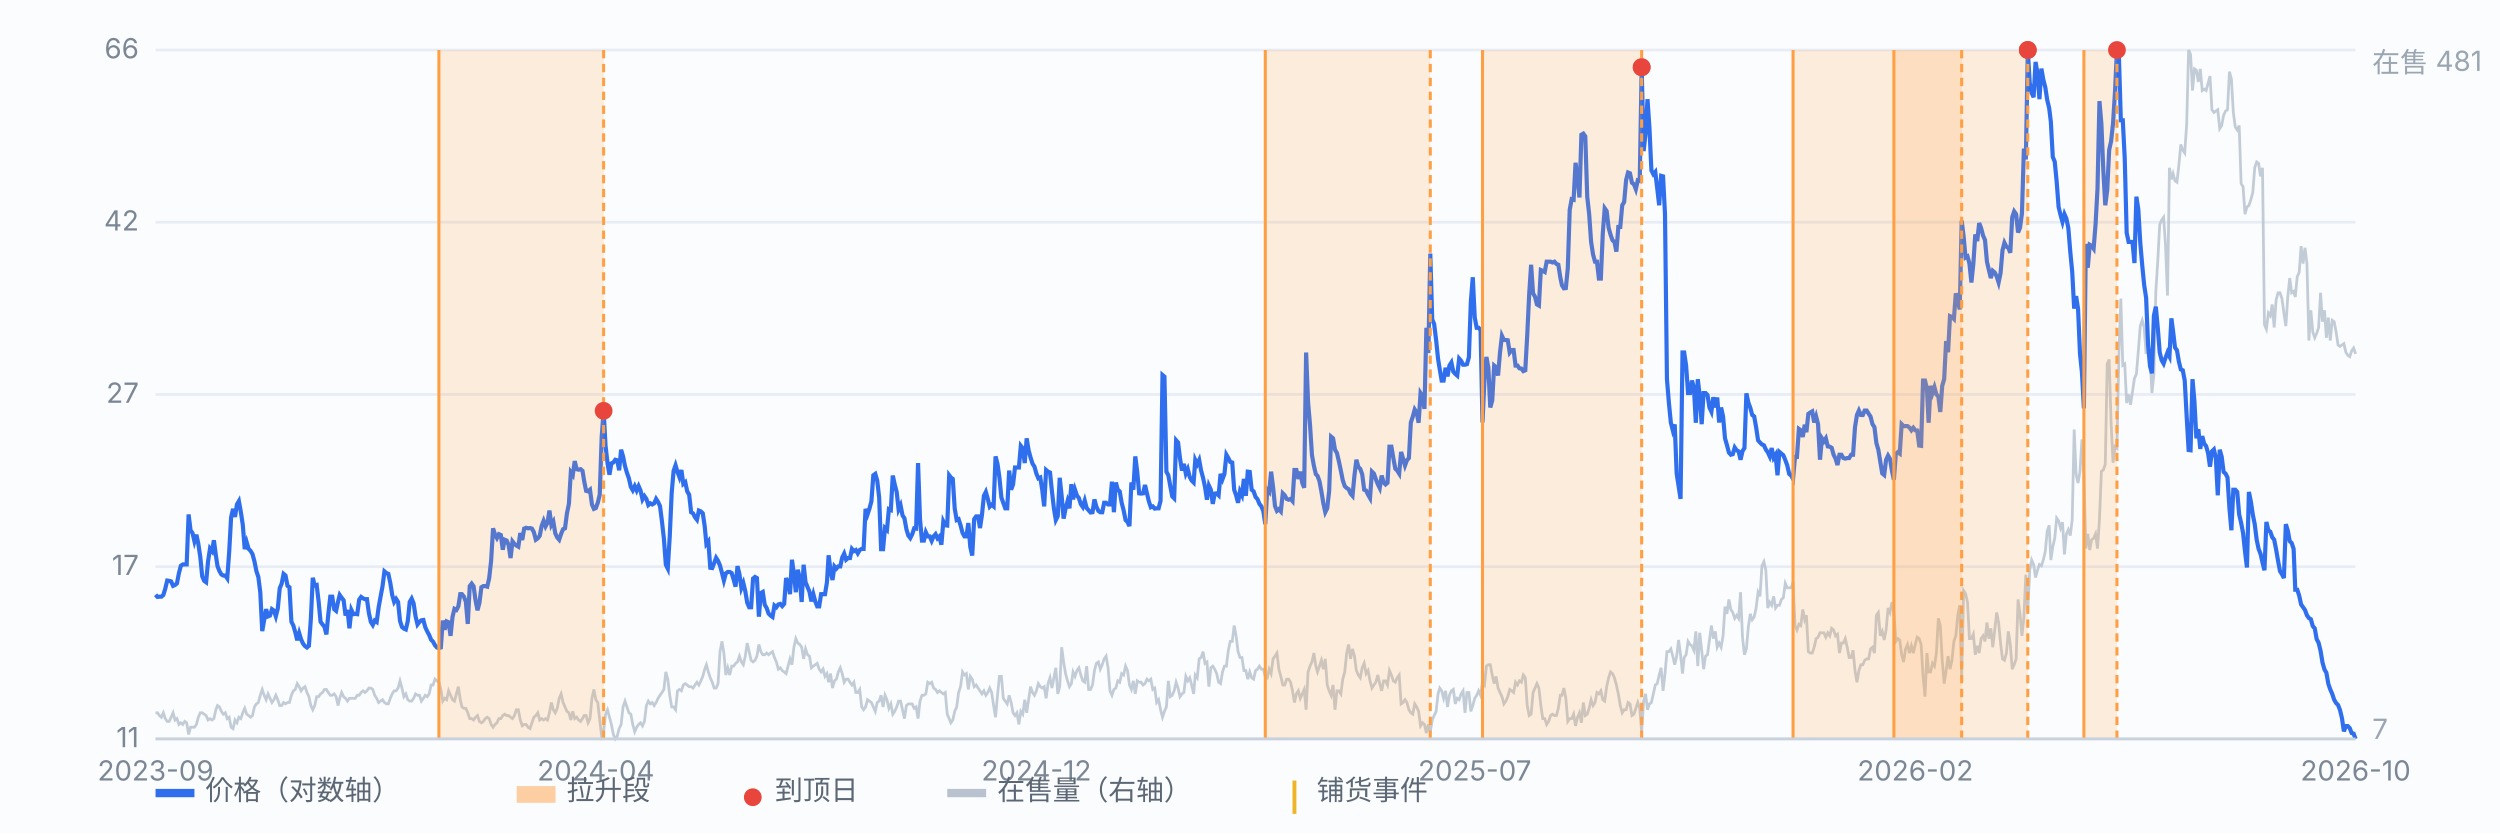
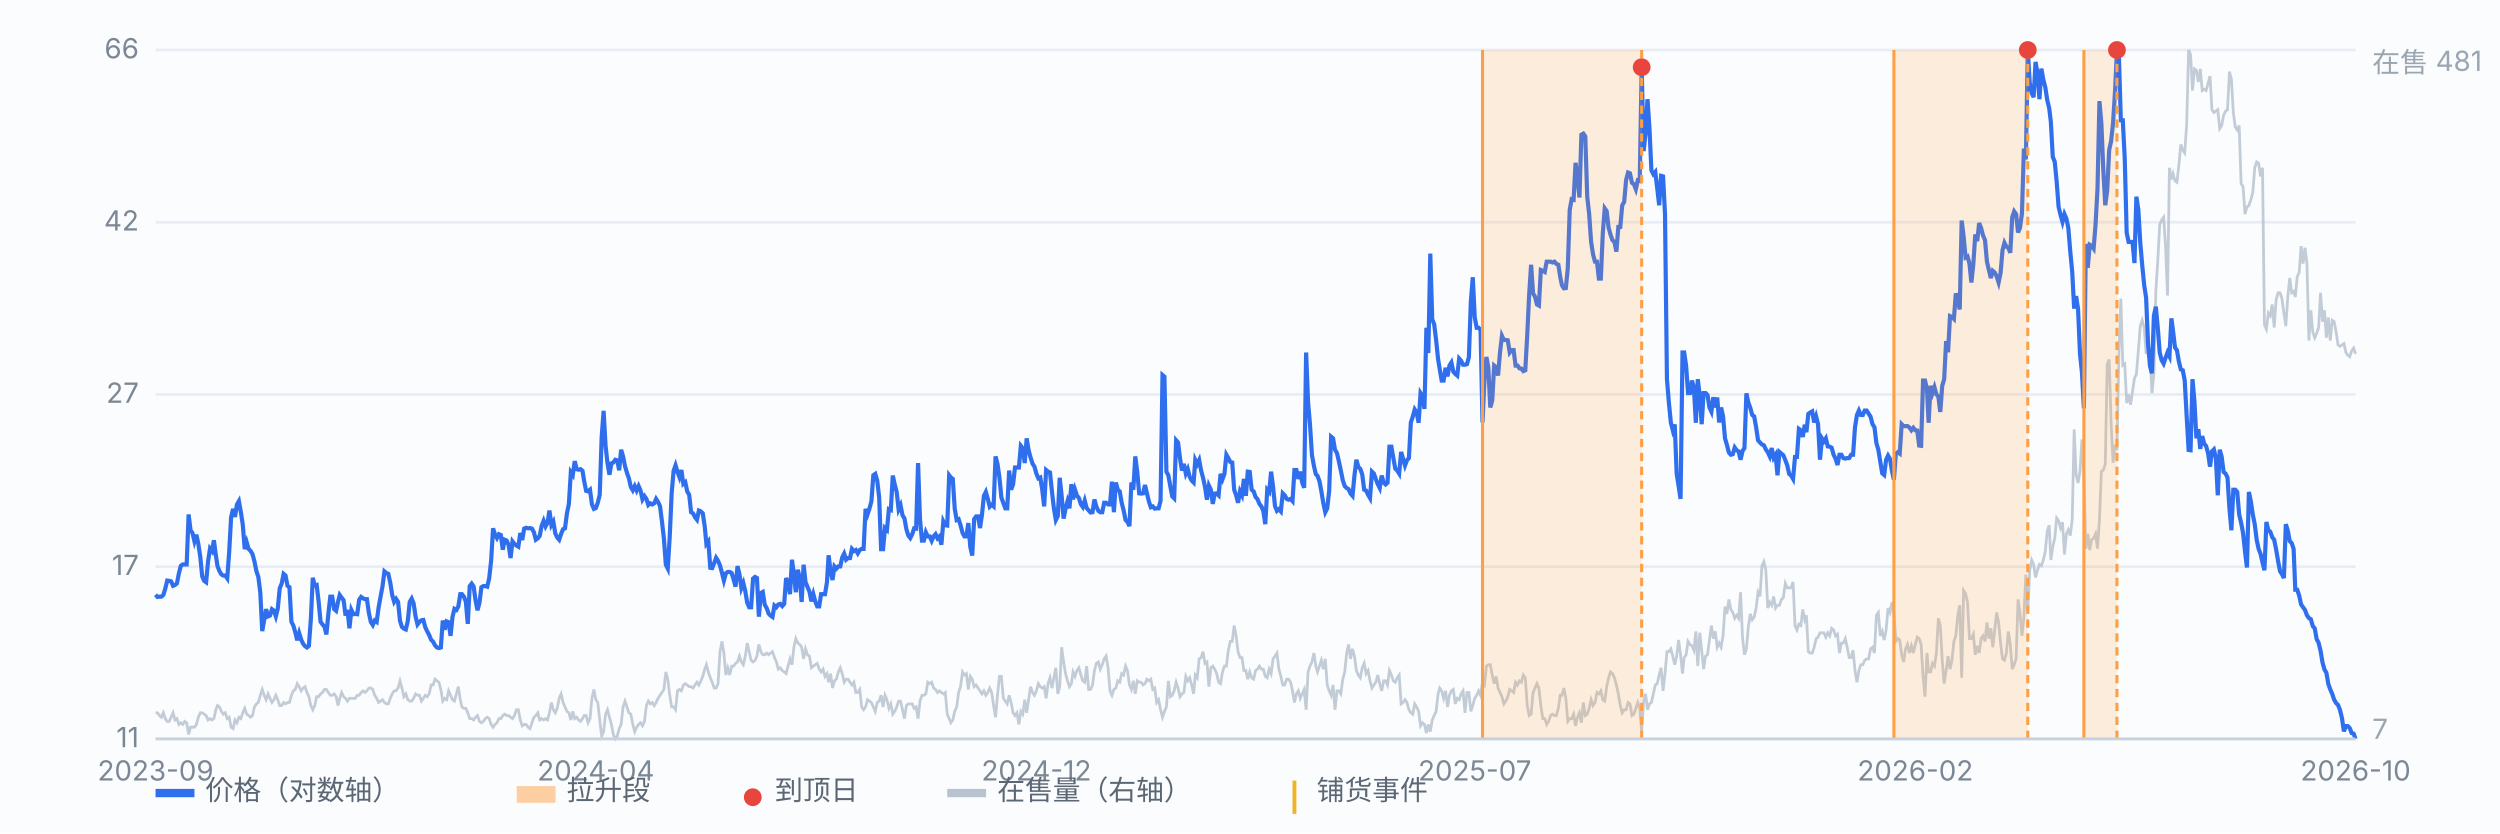
<svg xmlns="http://www.w3.org/2000/svg" viewBox="0 0 900 300" preserveAspectRatio="xMidYMid meet" style="width:100%;max-width:900px;height:auto;display:block" font-family="-apple-system,Segoe UI,Microsoft YaHei,sans-serif" font-size="10">
  <rect x="0" y="0" width="900" height="300" fill="#fbfcfe" />
  <line x1="56" y1="266.0" x2="848" y2="266.0" stroke="#e8edf5" stroke-width="1" />
  <text x="50" y="269.0" text-anchor="end" fill="#7b8794">11</text>
  <line x1="56" y1="204.0" x2="848" y2="204.0" stroke="#e8edf5" stroke-width="1" />
  <text x="50" y="207.0" text-anchor="end" fill="#7b8794">17</text>
  <line x1="56" y1="142.0" x2="848" y2="142.0" stroke="#e8edf5" stroke-width="1" />
  <text x="50" y="145.0" text-anchor="end" fill="#7b8794">27</text>
  <line x1="56" y1="80.0" x2="848" y2="80.0" stroke="#e8edf5" stroke-width="1" />
  <text x="50" y="83.0" text-anchor="end" fill="#7b8794">42</text>
  <line x1="56" y1="18.0" x2="848" y2="18.0" stroke="#e8edf5" stroke-width="1" />
  <text x="50" y="21.0" text-anchor="end" fill="#7b8794">66</text>
  <path d="M56.0 256.6 L56.7 256.6 L57.4 257.6 L58.1 258.2 L58.8 256.6 L59.5 258.7 L60.2 259.7 L60.9 259.7 L61.6 258.2 L62.3 256.6 L63.0 259.2 L63.7 258.7 L64.4 260.8 L65.1 260.2 L65.8 260.8 L66.5 259.7 L67.2 260.2 L67.9 264.4 L68.6 261.8 L69.3 261.8 L70.0 261.8 L70.7 260.8 L71.4 258.2 L72.1 256.6 L72.8 256.6 L73.5 257.1 L74.2 257.6 L74.9 259.2 L75.6 258.7 L76.3 259.2 L77.0 258.7 L77.7 255.5 L78.3 254.0 L79.0 254.5 L79.7 256.1 L80.4 257.1 L81.1 256.6 L81.8 258.7 L82.5 258.2 L83.2 261.8 L83.9 262.3 L84.6 259.2 L85.3 260.2 L86.0 258.2 L86.7 258.7 L87.4 256.6 L88.1 255.0 L88.8 257.1 L89.5 257.6 L90.2 258.2 L90.9 257.6 L91.6 254.5 L92.3 253.4 L93.0 252.9 L93.7 250.3 L94.4 248.2 L95.1 250.3 L95.8 251.9 L96.5 249.8 L97.2 251.4 L97.9 252.9 L98.6 251.9 L99.3 250.3 L100.0 251.9 L100.7 254.0 L101.4 254.0 L102.1 252.9 L102.8 253.4 L103.5 252.9 L104.2 252.9 L104.9 250.3 L105.6 248.7 L106.3 248.2 L107.0 246.1 L107.7 247.2 L108.4 248.7 L109.1 247.7 L109.8 247.2 L110.5 249.3 L111.2 250.8 L111.9 254.0 L112.6 255.5 L113.3 254.0 L114.0 250.8 L114.7 250.8 L115.4 249.8 L116.1 249.3 L116.8 248.2 L117.5 248.2 L118.2 249.3 L118.9 250.3 L119.6 250.3 L120.3 249.8 L121.0 250.8 L121.7 254.0 L122.3 251.4 L123.0 249.3 L123.7 250.8 L124.4 251.4 L125.1 252.4 L125.8 251.4 L126.5 251.4 L127.2 251.4 L127.9 251.4 L128.6 250.3 L129.3 250.3 L130.0 249.3 L130.7 248.7 L131.4 249.3 L132.1 248.7 L132.8 247.7 L133.5 247.7 L134.2 248.2 L134.9 250.3 L135.6 251.4 L136.3 252.9 L137.0 252.4 L137.7 251.9 L138.4 252.9 L139.1 253.4 L139.8 253.4 L140.5 251.4 L141.2 249.8 L141.9 248.7 L142.6 248.7 L143.3 247.7 L144.0 245.1 L144.7 247.7 L145.4 250.8 L146.1 249.8 L146.8 251.9 L147.5 252.4 L148.2 252.4 L148.9 251.4 L149.6 249.8 L150.3 250.3 L151.0 250.3 L151.7 252.4 L152.4 251.4 L153.1 250.3 L153.8 250.8 L154.5 249.8 L155.2 246.6 L155.9 246.6 L156.6 244.5 L157.3 245.1 L158.0 245.6 L158.7 248.2 L159.4 252.4 L160.1 251.4 L160.8 251.9 L161.5 248.7 L162.2 250.3 L162.9 251.9 L163.6 252.4 L164.3 249.8 L165.0 247.2 L165.7 251.9 L166.3 254.5 L167.0 255.0 L167.7 255.0 L168.4 256.6 L169.1 258.7 L169.8 258.7 L170.5 259.2 L171.2 258.2 L171.9 257.6 L172.6 259.7 L173.3 260.2 L174.0 259.7 L174.7 258.7 L175.4 258.2 L176.1 258.7 L176.8 260.8 L177.5 261.8 L178.2 260.8 L178.9 260.2 L179.6 258.7 L180.3 258.7 L181.0 257.6 L181.7 257.1 L182.4 257.6 L183.1 257.6 L183.8 258.2 L184.5 258.7 L185.2 257.6 L185.9 255.5 L186.6 255.5 L187.3 259.2 L188.0 261.3 L188.7 260.8 L189.4 260.8 L190.1 261.8 L190.8 262.3 L191.5 260.2 L192.2 258.2 L192.9 257.6 L193.6 256.6 L194.3 259.2 L195.0 258.7 L195.7 259.2 L196.4 258.7 L197.1 259.2 L197.8 256.6 L198.5 252.9 L199.2 255.5 L199.9 256.6 L200.6 255.0 L201.3 251.4 L202.0 249.8 L202.7 252.9 L203.4 254.5 L204.1 256.1 L204.8 256.6 L205.5 259.2 L206.2 256.1 L206.9 258.7 L207.6 258.2 L208.3 259.2 L209.0 259.7 L209.7 258.7 L210.3 257.6 L211.0 257.6 L211.7 260.2 L212.4 258.7 L213.1 251.4 L213.8 248.2 L214.5 251.9 L215.2 252.9 L215.9 259.2 L216.6 265.0 L217.3 263.4 L218.0 257.1 L218.7 255.5 L219.4 258.2 L220.1 260.8 L220.8 264.4 L221.5 266.0 L222.2 265.0 L222.9 262.3 L223.6 260.8 L224.3 254.5 L225.0 252.4 L225.7 254.5 L226.4 256.6 L227.1 257.1 L227.8 260.8 L228.5 263.4 L229.2 261.8 L229.9 260.8 L230.6 260.2 L231.3 261.3 L232.0 259.7 L232.7 254.0 L233.4 252.4 L234.1 253.4 L234.8 252.9 L235.5 254.0 L236.2 252.9 L236.9 251.4 L237.6 250.3 L238.3 249.3 L239.0 248.2 L239.7 241.9 L240.4 244.5 L241.1 250.3 L241.8 254.5 L242.5 254.5 L243.2 255.5 L243.9 248.7 L244.6 248.2 L245.3 248.7 L246.0 246.6 L246.7 246.1 L247.4 246.6 L248.1 247.2 L248.8 247.2 L249.5 247.7 L250.2 246.6 L250.9 245.6 L251.6 246.6 L252.3 245.1 L253.0 243.5 L253.7 240.9 L254.3 239.3 L255.0 241.9 L255.7 244.0 L256.4 245.6 L257.1 247.7 L257.8 247.7 L258.5 246.1 L259.2 234.6 L259.9 230.9 L260.6 235.1 L261.3 243.0 L262.0 240.4 L262.7 243.0 L263.4 239.8 L264.1 239.8 L264.8 238.8 L265.5 238.3 L266.2 236.2 L266.9 238.3 L267.6 239.3 L268.3 236.2 L269.0 231.5 L269.7 234.6 L270.4 237.7 L271.1 238.3 L271.8 237.7 L272.5 236.2 L273.2 232.0 L273.9 234.6 L274.6 235.7 L275.3 235.7 L276.0 235.1 L276.7 235.7 L277.4 235.1 L278.1 234.6 L278.8 236.7 L279.5 238.3 L280.2 240.9 L280.9 240.4 L281.6 241.4 L282.3 241.9 L283.0 242.5 L283.7 239.8 L284.4 237.2 L285.1 239.3 L285.8 233.0 L286.5 229.9 L287.2 231.5 L287.9 232.0 L288.6 233.0 L289.3 237.2 L290.0 233.6 L290.7 235.7 L291.4 236.2 L292.1 240.4 L292.8 239.8 L293.5 239.3 L294.2 238.8 L294.9 240.9 L295.6 241.9 L296.3 240.9 L297.0 243.5 L297.7 242.5 L298.3 245.6 L299.0 242.5 L299.7 247.7 L300.4 245.1 L301.1 244.5 L301.8 241.9 L302.5 240.4 L303.2 242.5 L303.9 245.6 L304.6 244.5 L305.3 244.5 L306.0 245.6 L306.7 246.6 L307.4 245.6 L308.1 249.3 L308.8 249.3 L309.5 248.2 L310.2 254.5 L310.9 255.5 L311.6 254.5 L312.3 251.9 L313.0 252.4 L313.7 252.9 L314.4 254.5 L315.1 256.1 L315.8 252.9 L316.5 252.4 L317.2 250.3 L317.9 254.5 L318.6 250.3 L319.3 251.9 L320.0 255.0 L320.7 253.4 L321.4 257.1 L322.1 256.1 L322.8 254.5 L323.5 252.4 L324.2 252.4 L324.9 255.5 L325.6 258.7 L326.3 254.0 L327.0 253.4 L327.7 253.4 L328.4 253.4 L329.1 255.0 L329.8 254.5 L330.5 258.7 L331.2 252.4 L331.9 250.3 L332.6 250.3 L333.3 249.8 L334.0 245.6 L334.7 246.1 L335.4 245.6 L336.1 247.7 L336.8 248.2 L337.5 249.3 L338.2 248.7 L338.9 249.3 L339.6 249.8 L340.3 249.3 L341.0 257.1 L341.7 258.7 L342.3 260.2 L343.0 259.2 L343.7 256.1 L344.4 254.5 L345.1 249.3 L345.8 247.2 L346.5 241.9 L347.2 243.0 L347.9 242.5 L348.6 248.2 L349.3 243.5 L350.0 244.5 L350.7 247.2 L351.4 246.6 L352.1 247.7 L352.8 248.7 L353.5 249.8 L354.2 248.7 L354.9 250.3 L355.6 249.3 L356.3 247.7 L357.0 249.3 L357.7 254.0 L358.4 258.2 L359.1 250.3 L359.8 243.5 L360.5 243.5 L361.2 251.4 L361.9 252.4 L362.6 253.4 L363.3 250.3 L364.0 252.9 L364.7 256.6 L365.4 257.6 L366.1 256.6 L366.8 260.8 L367.5 256.1 L368.2 257.1 L368.9 251.9 L369.6 256.6 L370.3 251.9 L371.0 247.2 L371.7 249.3 L372.4 250.3 L373.1 248.7 L373.8 246.1 L374.5 247.2 L375.2 247.7 L375.9 247.2 L376.6 251.4 L377.3 246.1 L378.0 244.0 L378.7 247.7 L379.4 244.0 L380.1 240.4 L380.8 249.8 L381.5 247.2 L382.2 233.0 L382.9 238.3 L383.6 242.5 L384.3 245.1 L385.0 247.2 L385.7 246.1 L386.3 241.9 L387.0 243.5 L387.7 241.4 L388.4 240.4 L389.1 243.0 L389.8 245.1 L390.5 245.6 L391.2 239.8 L391.9 248.2 L392.6 248.2 L393.3 246.6 L394.0 241.4 L394.7 238.8 L395.4 238.3 L396.1 240.9 L396.8 239.3 L397.5 237.2 L398.2 236.2 L398.9 240.4 L399.6 248.7 L400.3 250.3 L401.0 248.2 L401.7 247.7 L402.4 245.1 L403.1 245.6 L403.8 242.5 L404.5 243.0 L405.2 239.8 L405.9 241.4 L406.6 246.6 L407.3 248.2 L408.0 245.1 L408.7 249.8 L409.4 245.1 L410.1 245.6 L410.8 245.6 L411.5 246.6 L412.2 246.1 L412.9 244.5 L413.6 245.1 L414.3 244.5 L415.0 248.2 L415.7 247.7 L416.4 252.9 L417.1 251.9 L417.8 255.5 L418.5 258.2 L419.2 256.1 L419.9 254.5 L420.6 245.1 L421.3 250.8 L422.0 250.3 L422.7 248.7 L423.4 245.6 L424.1 247.7 L424.8 250.8 L425.5 249.8 L426.2 249.3 L426.9 243.5 L427.6 245.1 L428.3 244.0 L429.0 246.6 L429.7 249.8 L430.3 243.0 L431.0 244.0 L431.7 237.2 L432.4 236.7 L433.1 234.6 L433.8 238.8 L434.5 238.3 L435.2 247.2 L435.9 240.4 L436.6 239.8 L437.3 240.9 L438.0 242.5 L438.7 245.6 L439.4 246.1 L440.1 241.9 L440.8 239.8 L441.5 239.8 L442.2 234.1 L442.9 230.9 L443.6 230.9 L444.3 225.2 L445.0 228.9 L445.7 234.6 L446.4 236.7 L447.1 236.7 L447.8 241.4 L448.5 241.4 L449.2 244.5 L449.9 241.9 L450.6 244.0 L451.3 244.5 L452.0 241.4 L452.7 240.9 L453.4 239.8 L454.1 240.9 L454.8 240.9 L455.5 243.5 L456.2 244.0 L456.9 240.9 L457.6 242.5 L458.3 237.2 L459.0 236.2 L459.7 235.1 L460.4 240.9 L461.1 243.5 L461.8 246.6 L462.5 246.6 L463.2 244.5 L463.9 244.5 L464.6 245.6 L465.3 248.7 L466.0 252.9 L466.7 249.8 L467.4 248.7 L468.1 251.4 L468.8 249.8 L469.5 248.2 L470.2 255.5 L470.9 241.9 L471.6 239.8 L472.3 238.3 L473.0 235.1 L473.7 239.8 L474.3 241.9 L475.0 239.8 L475.7 237.7 L476.4 240.9 L477.1 237.2 L477.8 246.6 L478.5 248.7 L479.2 250.3 L479.9 246.6 L480.6 255.5 L481.3 248.7 L482.0 248.7 L482.7 249.8 L483.4 244.5 L484.1 241.9 L484.8 235.1 L485.5 232.0 L486.2 237.2 L486.9 233.6 L487.6 236.2 L488.3 241.4 L489.0 243.0 L489.7 244.0 L490.4 240.4 L491.1 238.8 L491.8 242.5 L492.5 241.4 L493.2 245.1 L493.9 247.7 L494.6 246.6 L495.3 245.6 L496.0 243.0 L496.7 246.1 L497.4 248.7 L498.1 245.1 L498.8 245.1 L499.5 246.6 L500.2 241.4 L500.9 243.0 L501.6 245.1 L502.3 245.6 L503.0 244.0 L503.7 243.0 L504.4 253.4 L505.1 252.9 L505.8 251.9 L506.5 252.9 L507.2 255.5 L507.9 256.6 L508.6 257.1 L509.3 253.4 L510.0 254.5 L510.7 256.1 L511.4 261.3 L512.1 260.2 L512.8 260.8 L513.5 263.9 L514.2 260.8 L514.9 263.4 L515.6 259.2 L516.3 257.6 L517.0 256.1 L517.7 249.8 L518.3 247.7 L519.0 248.7 L519.7 251.4 L520.4 248.7 L521.1 254.5 L521.8 250.3 L522.5 248.7 L523.2 248.2 L523.9 253.4 L524.6 251.4 L525.3 251.9 L526.0 249.8 L526.7 248.7 L527.4 256.6 L528.1 249.3 L528.8 249.3 L529.5 256.1 L530.2 254.0 L530.9 251.4 L531.6 250.3 L532.3 248.7 L533.0 250.3 L533.7 245.6 L534.4 246.6 L535.1 239.8 L535.8 239.3 L536.5 239.3 L537.2 243.0 L537.9 246.1 L538.6 243.5 L539.3 247.7 L540.0 249.3 L540.7 250.8 L541.4 253.4 L542.1 252.4 L542.8 250.8 L543.5 248.2 L544.2 248.7 L544.9 249.3 L545.6 245.6 L546.3 246.6 L547.0 245.1 L547.7 245.6 L548.4 243.0 L549.1 244.0 L549.8 254.0 L550.5 257.6 L551.2 257.1 L551.9 249.3 L552.6 247.7 L553.3 246.1 L554.0 247.7 L554.7 254.0 L555.4 258.7 L556.1 258.7 L556.8 260.8 L557.5 259.7 L558.2 257.6 L558.9 257.1 L559.6 257.6 L560.3 257.6 L561.0 255.0 L561.7 250.3 L562.3 250.3 L563.0 247.7 L563.7 251.4 L564.4 259.7 L565.1 258.7 L565.8 258.7 L566.5 257.1 L567.2 261.3 L567.9 258.2 L568.6 256.6 L569.3 260.2 L570.0 252.9 L570.7 257.6 L571.4 257.1 L572.1 255.0 L572.8 251.9 L573.5 254.0 L574.2 252.9 L574.9 249.3 L575.6 249.8 L576.3 248.7 L577.0 251.9 L577.7 252.4 L578.4 247.2 L579.1 244.0 L579.8 241.9 L580.5 242.5 L581.2 244.0 L581.9 246.6 L582.6 249.8 L583.3 254.0 L584.0 256.6 L584.7 255.5 L585.4 255.5 L586.1 252.9 L586.8 253.4 L587.5 257.6 L588.2 257.1 L588.9 255.0 L589.6 252.9 L590.3 255.0 L591.0 263.4 L591.7 252.4 L592.4 249.8 L593.1 255.5 L593.8 253.4 L594.5 252.9 L595.2 249.8 L595.9 246.6 L596.6 246.1 L597.3 243.0 L598.0 240.4 L598.7 248.7 L599.4 242.5 L600.1 234.6 L600.8 234.6 L601.5 233.6 L602.2 236.2 L602.9 239.3 L603.6 236.2 L604.3 230.4 L605.0 235.7 L605.7 242.5 L606.3 236.7 L607.0 235.7 L607.7 230.9 L608.4 232.0 L609.1 232.5 L609.8 234.1 L610.5 227.3 L611.2 239.8 L611.9 227.8 L612.6 234.1 L613.3 240.9 L614.0 236.2 L614.7 235.7 L615.4 230.4 L616.1 225.2 L616.8 229.9 L617.5 227.3 L618.2 233.0 L618.9 231.5 L619.6 233.0 L620.3 228.9 L621.0 218.4 L621.7 221.0 L622.4 215.8 L623.1 219.4 L623.8 220.5 L624.5 222.6 L625.2 221.5 L625.9 222.6 L626.6 213.2 L627.3 229.4 L628.0 235.7 L628.7 233.6 L629.4 225.7 L630.1 221.0 L630.8 223.1 L631.5 222.1 L632.2 218.9 L632.9 213.2 L633.6 214.7 L634.3 203.7 L635.0 202.2 L635.7 205.3 L636.4 218.9 L637.1 216.8 L637.8 217.9 L638.5 214.7 L639.2 218.9 L639.9 217.9 L640.6 217.9 L641.3 215.8 L642.0 215.2 L642.7 210.0 L643.4 211.6 L644.1 211.6 L644.8 211.6 L645.5 209.5 L646.2 225.2 L646.9 226.8 L647.6 224.7 L648.3 225.2 L649.0 219.4 L649.7 223.1 L650.3 221.5 L651.0 234.6 L651.7 235.1 L652.4 235.1 L653.1 233.0 L653.8 229.9 L654.5 229.4 L655.2 227.8 L655.9 227.8 L656.6 227.8 L657.3 229.4 L658.0 227.8 L658.7 228.9 L659.4 226.2 L660.1 226.8 L660.8 228.9 L661.5 228.3 L662.2 235.1 L662.9 231.5 L663.6 231.5 L664.3 229.9 L665.0 233.0 L665.7 236.7 L666.4 236.7 L667.1 234.1 L667.8 241.4 L668.5 245.6 L669.2 241.4 L669.9 239.3 L670.6 239.3 L671.3 237.7 L672.0 237.2 L672.7 237.2 L673.4 233.6 L674.1 233.0 L674.8 235.1 L675.5 221.5 L676.2 220.5 L676.9 228.9 L677.6 227.3 L678.3 230.4 L679.0 226.8 L679.7 218.9 L680.4 220.5 L681.1 216.8 L681.8 220.5 L682.5 230.9 L683.2 229.9 L683.9 230.4 L684.6 235.7 L685.3 238.3 L686.0 233.6 L686.7 232.0 L687.4 235.1 L688.1 232.5 L688.8 235.1 L689.5 232.0 L690.2 229.4 L690.9 229.9 L691.6 232.0 L692.3 243.5 L693.0 250.8 L693.7 235.1 L694.3 241.9 L695.0 241.9 L695.7 238.8 L696.4 239.8 L697.1 235.1 L697.8 222.6 L698.5 225.2 L699.2 237.7 L699.9 246.1 L700.6 241.4 L701.3 236.2 L702.0 240.9 L702.7 237.7 L703.4 230.9 L704.1 228.9 L704.8 221.5 L705.5 217.9 L706.2 244.0 L706.9 212.6 L707.6 213.7 L708.3 216.8 L709.0 229.9 L709.7 229.9 L710.4 228.3 L711.1 235.7 L711.8 232.5 L712.5 235.1 L713.2 229.9 L713.9 228.9 L714.6 230.9 L715.3 224.1 L716.0 229.9 L716.7 226.2 L717.4 233.0 L718.1 226.8 L718.8 220.5 L719.5 224.1 L720.2 231.5 L720.9 237.2 L721.6 237.7 L722.3 235.1 L723.0 227.3 L723.7 232.0 L724.4 240.9 L725.1 239.3 L725.8 237.2 L726.5 215.8 L727.2 221.0 L727.9 228.9 L728.6 222.1 L729.3 206.9 L730.0 220.0 L730.7 205.3 L731.4 201.6 L732.1 203.2 L732.8 207.9 L733.5 205.3 L734.2 203.2 L734.9 203.7 L735.6 201.6 L736.3 198.5 L737.0 191.2 L737.7 189.1 L738.3 201.6 L739.0 196.9 L739.7 193.8 L740.4 186.5 L741.1 187.5 L741.8 190.1 L742.5 188.0 L743.2 199.6 L743.9 192.2 L744.6 190.7 L745.3 192.8 L746.0 187.0 L746.7 154.6 L747.4 170.8 L748.1 173.9 L748.8 169.7 L749.5 158.2 L750.2 170.8 L750.9 197.5 L751.6 192.2 L752.3 198.0 L753.0 194.3 L753.7 193.8 L754.4 192.2 L755.1 197.5 L755.8 187.0 L756.5 169.7 L757.2 169.2 L757.9 167.1 L758.6 131.0 L759.3 129.4 L760.0 152.5 L760.7 166.6 L761.4 160.8 L762.1 161.4 L762.8 127.4 L763.5 107.5 L764.2 131.5 L764.9 131.0 L765.6 145.1 L766.3 142.0 L767.0 145.7 L767.7 141.0 L768.4 136.2 L769.1 134.7 L769.8 126.3 L770.5 117.4 L771.2 115.3 L771.9 117.9 L772.6 127.4 L773.3 124.2 L774.0 127.9 L774.7 141.5 L775.4 134.7 L776.1 104.9 L776.8 93.9 L777.5 80.8 L778.2 79.2 L778.9 78.2 L779.6 88.6 L780.3 106.4 L781.0 60.4 L781.7 64.6 L782.3 62.5 L783.0 65.1 L783.7 65.6 L784.4 59.3 L785.1 52.0 L785.8 54.1 L786.5 55.1 L787.2 44.7 L787.9 18.0 L788.6 19.6 L789.3 32.6 L790.0 24.8 L790.7 25.3 L791.4 29.5 L792.1 24.8 L792.8 32.6 L793.5 32.1 L794.2 32.6 L794.9 30.0 L795.6 27.4 L796.3 39.5 L797.0 40.5 L797.7 40.0 L798.4 39.5 L799.1 46.3 L799.8 45.2 L800.5 41.5 L801.2 40.0 L801.9 39.5 L802.6 25.8 L803.3 28.5 L804.0 40.5 L804.7 45.7 L805.4 46.8 L806.1 45.2 L806.8 66.1 L807.5 67.2 L808.2 77.1 L808.9 74.5 L809.6 74.0 L810.3 71.9 L811.0 69.3 L811.7 60.4 L812.4 58.3 L813.1 58.8 L813.8 63.5 L814.5 60.4 L815.2 116.9 L815.9 118.5 L816.6 112.7 L817.3 113.7 L818.0 109.6 L818.7 117.9 L819.4 108.0 L820.1 105.4 L820.8 105.4 L821.5 107.5 L822.2 112.7 L822.9 117.4 L823.6 106.9 L824.3 100.1 L825.0 105.4 L825.7 104.9 L826.3 106.9 L827.0 99.6 L827.7 98.1 L828.4 88.6 L829.1 94.9 L829.8 89.2 L830.5 94.9 L831.2 122.6 L831.9 111.7 L832.6 119.5 L833.3 121.6 L834.0 120.0 L834.7 117.9 L835.4 105.4 L836.1 115.8 L836.8 111.7 L837.5 121.6 L838.2 114.3 L838.9 122.6 L839.6 115.3 L840.3 115.8 L841.0 119.5 L841.7 124.2 L842.4 124.7 L843.1 124.2 L843.8 123.7 L844.5 126.8 L845.2 127.9 L845.9 128.4 L846.6 126.3 L847.3 125.3 L848.0 127.4" fill="none" stroke="#b9c3cf" stroke-width="1" opacity="0.85" />
  <text x="854" y="26" fill="#9aa6b2">在售 481</text>
  <text x="854" y="266" fill="#9aa6b2">7</text>
  <path d="M56.0 214.1 L56.7 214.9 L57.4 214.8 L58.1 214.8 L58.8 214.2 L59.5 211.9 L60.2 209.0 L60.9 209.1 L61.6 209.3 L62.3 210.9 L63.0 210.6 L63.7 210.0 L64.4 206.4 L65.1 203.7 L65.8 203.2 L66.5 203.2 L67.2 203.2 L67.9 185.2 L68.6 190.9 L69.3 191.9 L70.0 194.9 L70.7 192.5 L71.4 195.8 L72.1 200.5 L72.8 207.5 L73.5 209.1 L74.2 209.6 L74.9 202.1 L75.6 197.5 L76.3 198.4 L77.0 194.5 L77.7 199.8 L78.3 203.8 L79.0 205.6 L79.7 206.8 L80.4 207.2 L81.1 207.2 L81.8 208.2 L82.5 198.8 L83.2 186.2 L83.9 183.2 L84.6 186.1 L85.3 181.6 L86.0 180.4 L86.7 184.3 L87.4 188.9 L88.1 197.7 L88.8 195.2 L89.5 197.6 L90.2 198.3 L90.9 199.5 L91.6 202.1 L92.3 205.6 L93.0 207.7 L93.7 213.2 L94.4 227.2 L95.1 223.2 L95.8 219.3 L96.5 221.9 L97.2 221.6 L97.9 219.3 L98.6 219.8 L99.3 221.9 L100.0 219.1 L100.7 211.8 L101.4 210.1 L102.1 206.6 L102.8 207.2 L103.5 210.9 L104.2 211.4 L104.9 223.8 L105.6 225.2 L106.3 227.6 L107.0 230.5 L107.7 227.9 L108.4 230.2 L109.1 231.7 L109.8 232.6 L110.5 233.1 L111.2 232.5 L111.9 223.0 L112.6 208.0 L113.3 210.8 L114.0 210.6 L114.7 216.5 L115.4 223.8 L116.1 224.8 L116.8 225.6 L117.5 228.4 L118.2 221.1 L118.9 214.8 L119.6 214.8 L120.3 219.3 L121.0 219.9 L121.7 216.6 L122.3 214.2 L123.0 215.2 L123.7 216.1 L124.4 221.6 L125.1 219.6 L125.8 226.2 L126.5 219.6 L127.2 221.1 L127.9 221.0 L128.6 221.1 L129.3 215.9 L130.0 214.9 L130.7 215.4 L131.4 215.7 L132.1 215.7 L132.8 220.7 L133.5 223.9 L134.2 225.0 L134.9 223.4 L135.6 223.9 L136.3 218.7 L137.0 214.8 L137.7 211.1 L138.4 205.7 L139.1 206.3 L139.8 206.6 L140.5 209.8 L141.2 214.2 L141.9 216.7 L142.6 215.6 L143.3 216.7 L144.0 223.5 L144.7 225.7 L145.4 226.3 L146.1 226.6 L146.8 223.6 L147.5 216.7 L148.2 215.5 L148.9 217.2 L149.6 221.9 L150.3 224.8 L151.0 223.9 L151.7 223.3 L152.4 223.2 L153.1 225.8 L153.8 227.3 L154.5 228.6 L155.2 230.3 L155.9 231.0 L156.6 232.3 L157.3 233.1 L158.0 233.3 L158.7 233.1 L159.4 223.4 L160.1 226.7 L160.8 223.7 L161.5 224.0 L162.2 228.9 L162.9 222.1 L163.6 219.2 L164.3 219.6 L165.0 218.3 L165.7 213.9 L166.3 213.9 L167.0 214.8 L167.7 216.6 L168.4 224.6 L169.1 211.0 L169.8 210.1 L170.5 211.1 L171.2 216.2 L171.9 219.7 L172.6 217.0 L173.3 211.4 L174.0 211.0 L174.7 211.0 L175.4 211.2 L176.1 208.2 L176.8 201.9 L177.5 190.2 L178.2 192.4 L178.9 193.7 L179.6 192.3 L180.3 192.6 L181.0 197.9 L181.7 194.3 L182.4 194.6 L183.1 196.2 L183.8 200.9 L184.5 194.9 L185.2 195.8 L185.9 196.4 L186.6 196.8 L187.3 191.9 L188.0 194.4 L188.7 190.3 L189.4 190.0 L190.1 190.2 L190.8 190.1 L191.5 190.3 L192.2 191.6 L192.9 194.3 L193.6 193.8 L194.3 192.9 L195.0 189.3 L195.7 187.5 L196.4 189.5 L197.1 188.2 L197.8 183.8 L198.5 189.0 L199.2 187.8 L199.9 192.0 L200.6 193.5 L201.3 194.3 L202.0 192.2 L202.7 190.5 L203.4 190.2 L204.1 184.8 L204.8 181.4 L205.5 170.0 L206.2 171.0 L206.9 166.0 L207.6 168.9 L208.3 169.1 L209.0 168.9 L209.7 169.5 L210.3 173.2 L211.0 176.7 L211.7 176.9 L212.4 176.3 L213.1 181.6 L213.8 183.2 L214.5 182.9 L215.2 181.0 L215.9 178.1 L216.6 157.4 L217.3 147.9 L218.0 160.5 L218.7 166.7 L219.4 170.9 L220.1 166.8 L220.8 166.5 L221.5 165.5 L222.2 165.7 L222.9 169.3 L223.6 161.9 L224.3 164.3 L225.0 167.8 L225.7 170.2 L226.4 172.2 L227.1 175.3 L227.8 176.5 L228.5 175.0 L229.2 176.6 L229.9 175.0 L230.6 176.6 L231.3 179.8 L232.0 178.6 L232.7 179.6 L233.4 181.8 L234.1 181.2 L234.8 181.6 L235.5 181.2 L236.2 179.6 L236.9 180.7 L237.6 182.2 L238.3 187.7 L239.0 193.9 L239.7 203.3 L240.4 204.7 L241.1 193.2 L241.8 177.5 L242.5 169.5 L243.2 167.5 L243.9 169.9 L244.6 171.8 L245.3 169.2 L246.0 174.2 L246.7 173.6 L247.4 176.9 L248.1 178.1 L248.8 184.4 L249.5 184.8 L250.2 186.2 L250.9 187.1 L251.6 183.8 L252.3 184.1 L253.0 184.8 L253.7 189.5 L254.3 195.8 L255.0 194.9 L255.7 204.4 L256.4 204.5 L257.1 202.7 L257.8 200.8 L258.5 201.9 L259.2 203.6 L259.9 206.2 L260.6 209.0 L261.3 206.4 L262.0 205.9 L262.7 205.9 L263.4 206.3 L264.1 208.6 L264.8 211.2 L265.5 203.8 L266.2 206.7 L266.9 211.7 L267.6 209.9 L268.3 212.8 L269.0 217.0 L269.7 218.6 L270.4 218.6 L271.1 208.3 L271.8 207.7 L272.5 208.1 L273.2 222.0 L273.9 213.5 L274.6 213.1 L275.3 217.7 L276.0 218.9 L276.7 220.9 L277.4 221.6 L278.1 222.1 L278.8 218.0 L279.5 218.6 L280.2 217.6 L280.9 217.4 L281.6 218.2 L282.3 217.4 L283.0 208.1 L283.7 209.7 L284.4 213.9 L285.1 201.5 L285.8 206.6 L286.5 213.2 L287.2 205.1 L287.9 208.0 L288.6 216.7 L289.3 203.3 L290.0 209.6 L290.7 211.3 L291.4 213.0 L292.1 216.5 L292.8 213.9 L293.5 216.5 L294.2 218.3 L294.9 218.3 L295.6 213.9 L296.3 213.9 L297.0 213.9 L297.7 209.6 L298.3 199.9 L299.0 205.5 L299.7 208.8 L300.4 203.9 L301.1 204.7 L301.8 203.9 L302.5 203.9 L303.2 200.7 L303.9 199.3 L304.6 201.5 L305.3 200.9 L306.0 200.9 L306.7 197.6 L307.4 198.4 L308.1 198.0 L308.8 199.2 L309.5 198.0 L310.2 197.6 L310.9 197.6 L311.6 183.2 L312.3 185.2 L313.0 183.1 L313.7 180.5 L314.4 171.1 L315.1 170.6 L315.8 173.0 L316.5 179.1 L317.2 197.7 L317.9 197.7 L318.6 190.1 L319.3 190.8 L320.0 183.3 L320.7 183.6 L321.4 171.2 L322.1 174.4 L322.8 177.1 L323.5 183.4 L324.2 181.9 L324.9 185.5 L325.6 186.6 L326.3 190.5 L327.0 192.8 L327.7 193.7 L328.4 192.3 L329.1 190.2 L329.8 190.3 L330.5 166.7 L331.2 186.9 L331.9 194.6 L332.6 194.6 L333.3 191.6 L334.0 193.1 L334.7 193.1 L335.4 194.7 L336.1 193.1 L336.8 192.3 L337.5 193.8 L338.2 193.1 L338.9 196.1 L339.6 187.7 L340.3 189.1 L341.0 189.2 L341.7 171.1 L342.3 171.9 L343.0 172.4 L343.7 183.1 L344.4 187.2 L345.1 186.9 L345.8 189.1 L346.5 191.8 L347.2 193.1 L347.9 193.1 L348.6 188.3 L349.3 196.9 L350.0 200.0 L350.7 186.9 L351.4 185.9 L352.1 185.9 L352.8 190.1 L353.5 185.4 L354.2 178.5 L354.9 177.1 L355.6 179.6 L356.3 182.4 L357.0 181.7 L357.7 182.3 L358.4 164.3 L359.1 167.0 L359.8 172.0 L360.5 179.1 L361.2 181.1 L361.9 183.0 L362.6 183.0 L363.3 169.4 L364.0 176.3 L364.7 174.4 L365.4 168.3 L366.1 168.3 L366.8 168.3 L367.5 160.5 L368.2 161.4 L368.9 166.7 L369.6 157.8 L370.3 162.1 L371.0 164.7 L371.7 166.9 L372.4 168.0 L373.1 170.5 L373.8 172.2 L374.5 171.9 L375.2 176.3 L375.9 182.3 L376.6 169.2 L377.3 169.8 L378.0 170.1 L378.7 176.9 L379.4 183.0 L380.1 187.2 L380.8 185.8 L381.5 172.0 L382.2 178.6 L382.9 186.7 L383.6 183.1 L384.3 180.5 L385.0 183.0 L385.7 174.3 L386.3 179.8 L387.0 176.3 L387.7 178.4 L388.4 179.3 L389.1 181.5 L389.8 182.5 L390.5 180.2 L391.2 182.9 L391.9 183.7 L392.6 184.5 L393.3 184.4 L394.0 179.8 L394.7 182.4 L395.4 183.9 L396.1 184.4 L396.8 184.4 L397.5 181.0 L398.2 181.0 L398.9 181.6 L399.6 181.6 L400.3 173.4 L401.0 184.4 L401.7 173.7 L402.4 176.3 L403.1 176.9 L403.8 181.0 L404.5 183.7 L405.2 187.2 L405.9 187.9 L406.6 189.4 L407.3 173.7 L408.0 176.3 L408.7 164.3 L409.4 169.8 L410.1 177.6 L410.8 177.7 L411.5 177.6 L412.2 174.6 L412.9 177.6 L413.6 180.5 L414.3 182.6 L415.0 182.3 L415.7 183.1 L416.4 183.0 L417.1 183.0 L417.8 180.3 L418.5 135.0 L419.2 135.6 L419.9 169.8 L420.6 171.1 L421.3 175.0 L422.0 178.7 L422.7 179.4 L423.4 158.5 L424.1 159.3 L424.8 165.0 L425.5 169.4 L426.2 167.0 L426.9 170.5 L427.6 168.9 L428.3 171.7 L429.0 173.0 L429.7 173.7 L430.3 165.6 L431.0 167.1 L431.7 165.6 L432.4 169.4 L433.1 172.0 L433.8 175.3 L434.5 179.9 L435.2 174.8 L435.9 176.3 L436.6 181.4 L437.3 177.7 L438.0 177.6 L438.7 178.3 L439.4 170.6 L440.1 172.5 L440.8 170.6 L441.5 163.7 L442.2 164.9 L442.9 166.3 L443.6 166.5 L444.3 176.3 L445.0 178.3 L445.7 181.0 L446.4 176.9 L447.1 178.3 L447.8 172.4 L448.5 178.5 L449.2 169.8 L449.9 169.9 L450.6 176.3 L451.3 176.9 L452.0 178.9 L452.7 179.7 L453.4 181.4 L454.1 182.3 L454.8 184.0 L455.5 188.7 L456.2 176.3 L456.9 177.1 L457.6 169.8 L458.3 175.3 L459.0 182.2 L459.7 183.9 L460.4 183.3 L461.1 184.1 L461.8 177.6 L462.5 178.3 L463.2 179.6 L463.9 179.9 L464.6 179.6 L465.3 180.4 L466.0 169.2 L466.7 169.2 L467.4 172.4 L468.1 169.8 L468.8 173.8 L469.5 175.6 L470.2 126.9 L470.9 144.7 L471.6 152.9 L472.3 163.8 L473.0 167.7 L473.7 170.7 L474.3 171.3 L475.0 173.2 L475.7 176.9 L476.4 181.2 L477.1 184.4 L477.8 183.0 L478.5 176.7 L479.2 157.2 L479.9 157.8 L480.6 161.9 L481.3 163.1 L482.0 166.1 L482.7 169.4 L483.4 172.9 L484.1 175.0 L484.8 175.7 L485.5 176.1 L486.2 177.7 L486.9 178.5 L487.6 171.2 L488.3 165.5 L489.0 168.1 L489.7 168.8 L490.4 170.8 L491.1 176.3 L491.8 176.6 L492.5 178.1 L493.2 179.3 L493.9 169.8 L494.6 170.5 L495.3 172.5 L496.0 174.3 L496.7 175.7 L497.4 171.2 L498.1 173.7 L498.8 174.4 L499.5 173.8 L500.2 160.8 L500.9 160.8 L501.6 164.9 L502.3 168.7 L503.0 169.4 L503.7 170.5 L504.4 162.7 L505.1 165.1 L505.8 167.6 L506.5 165.7 L507.2 164.9 L507.9 152.1 L508.6 150.0 L509.3 147.4 L510.0 148.5 L510.7 152.2 L511.4 141.5 L512.1 142.6 L512.8 147.2 L513.5 118.0 L514.2 127.1 L514.9 91.3 L515.6 115.0 L516.3 116.7 L517.0 122.4 L517.7 129.2 L518.3 132.9 L519.0 137.0 L519.7 137.0 L520.4 132.4 L521.1 135.5 L521.8 131.6 L522.5 130.5 L523.2 133.8 L523.9 134.6 L524.6 135.2 L525.3 129.1 L526.0 129.9 L526.7 131.3 L527.4 131.3 L528.1 131.1 L528.8 128.6 L529.5 108.7 L530.2 99.8 L530.9 114.2 L531.6 118.0 L532.3 118.0 L533.0 118.8 L533.7 152.1 L534.4 136.9 L535.1 128.5 L535.8 132.3 L536.5 146.7 L537.2 144.2 L537.9 131.6 L538.6 132.2 L539.3 135.2 L540.0 126.9 L540.7 120.9 L541.4 122.4 L542.1 122.4 L542.8 122.5 L543.5 126.9 L544.2 126.0 L544.9 126.0 L545.6 131.6 L546.3 131.6 L547.0 132.6 L547.7 132.7 L548.4 133.6 L549.1 133.3 L549.8 120.7 L550.5 106.0 L551.2 95.3 L551.9 105.6 L552.6 106.8 L553.3 109.6 L554.0 110.0 L554.7 97.2 L555.4 97.5 L556.1 97.9 L556.8 94.2 L557.5 94.2 L558.2 94.2 L558.9 94.5 L559.6 94.2 L560.3 95.0 L561.0 95.3 L561.7 99.8 L562.3 102.7 L563.0 103.8 L563.7 103.7 L564.4 96.6 L565.1 75.5 L565.8 71.7 L566.5 71.9 L567.2 58.6 L567.9 63.7 L568.6 71.1 L569.3 48.5 L570.0 48.1 L570.7 49.1 L571.4 70.8 L572.1 77.1 L572.8 87.1 L573.5 91.6 L574.2 94.2 L574.9 94.2 L575.6 100.3 L576.3 100.3 L577.0 84.1 L577.7 75.0 L578.4 76.0 L579.1 82.0 L579.8 84.5 L580.5 86.5 L581.2 87.1 L581.9 90.6 L582.6 81.7 L583.3 81.7 L584.0 73.9 L584.7 72.7 L585.4 64.8 L586.1 62.1 L586.8 62.4 L587.5 65.8 L588.2 66.3 L588.9 68.1 L589.6 64.9 L590.3 65.1 L591.0 24.2 L591.7 54.4 L592.4 48.1 L593.1 35.7 L593.8 46.1 L594.5 61.3 L595.2 62.7 L595.9 61.9 L596.6 67.8 L597.3 73.9 L598.0 63.3 L598.7 63.5 L599.4 77.1 L600.1 136.5 L600.8 145.0 L601.5 152.1 L602.2 154.9 L602.9 152.8 L603.6 170.5 L604.3 175.0 L605.0 179.6 L605.7 126.9 L606.3 126.9 L607.0 131.6 L607.7 141.5 L608.4 141.5 L609.1 137.0 L609.8 139.5 L610.5 152.2 L611.2 136.5 L611.9 142.5 L612.6 152.7 L613.3 141.5 L614.0 141.5 L614.7 142.2 L615.4 146.7 L616.1 148.2 L616.8 143.0 L617.5 146.7 L618.2 143.1 L618.9 152.1 L619.6 146.7 L620.3 149.9 L621.0 157.8 L621.7 160.2 L622.4 162.9 L623.1 163.7 L623.8 163.5 L624.5 161.1 L625.2 162.1 L625.9 162.5 L626.6 165.5 L627.3 162.4 L628.0 161.3 L628.7 141.6 L629.4 144.9 L630.1 146.8 L630.8 149.4 L631.5 149.9 L632.2 153.8 L632.9 158.5 L633.6 159.3 L634.3 160.0 L635.0 160.3 L635.7 161.8 L636.4 162.8 L637.1 164.3 L637.8 161.3 L638.5 164.8 L639.2 163.7 L639.9 171.1 L640.6 162.7 L641.3 163.3 L642.0 163.9 L642.7 165.6 L643.4 167.5 L644.1 170.6 L644.8 171.2 L645.5 172.4 L646.2 164.5 L646.9 164.5 L647.6 154.4 L648.3 154.9 L649.0 157.3 L649.7 152.9 L650.3 155.6 L651.0 149.0 L651.7 148.5 L652.4 148.1 L653.1 152.1 L653.8 149.9 L654.5 152.7 L655.2 165.5 L655.9 157.8 L656.6 158.9 L657.3 157.8 L658.0 160.7 L658.7 160.8 L659.4 161.2 L660.1 163.7 L660.8 165.1 L661.5 167.4 L662.2 163.7 L662.9 163.7 L663.6 164.9 L664.3 165.1 L665.0 164.9 L665.7 164.9 L666.4 163.7 L667.1 163.7 L667.8 153.8 L668.5 149.4 L669.2 147.8 L669.9 149.4 L670.6 149.4 L671.3 147.8 L672.0 147.8 L672.7 148.9 L673.4 150.0 L674.1 152.7 L674.8 153.8 L675.5 159.5 L676.2 161.9 L676.9 166.2 L677.6 170.4 L678.3 171.0 L679.0 165.5 L679.7 164.0 L680.4 165.2 L681.1 169.5 L681.8 172.7 L682.5 163.4 L683.2 162.8 L683.9 163.3 L684.6 152.7 L685.3 153.4 L686.0 153.4 L686.7 153.4 L687.4 153.9 L688.1 154.9 L688.8 154.0 L689.5 154.9 L690.2 155.0 L690.9 160.4 L691.6 160.5 L692.3 137.0 L693.0 137.0 L693.7 140.0 L694.3 152.2 L695.0 138.9 L695.7 141.5 L696.4 139.4 L697.1 142.0 L697.8 142.7 L698.5 148.3 L699.2 138.9 L699.9 136.5 L700.6 122.8 L701.3 126.8 L702.0 113.8 L702.7 114.1 L703.4 114.8 L704.1 105.6 L704.8 108.2 L705.5 111.4 L706.2 79.4 L706.9 85.1 L707.6 92.7 L708.3 92.3 L709.0 94.9 L709.7 101.7 L710.4 95.0 L711.1 84.4 L711.8 86.8 L712.5 80.3 L713.2 82.1 L713.9 84.8 L714.6 86.4 L715.3 94.2 L716.0 97.2 L716.7 100.1 L717.4 97.5 L718.1 98.1 L718.8 99.5 L719.5 101.7 L720.2 98.3 L720.9 90.1 L721.6 87.4 L722.3 88.8 L723.0 89.2 L723.7 91.0 L724.4 78.2 L725.1 76.1 L725.8 77.1 L726.5 83.7 L727.2 82.0 L727.9 76.8 L728.6 53.5 L729.3 57.4 L730.0 18.0 L730.7 29.8 L731.4 33.5 L732.1 35.0 L732.8 22.3 L733.5 26.4 L734.2 35.7 L734.9 24.7 L735.6 28.7 L736.3 31.4 L737.0 36.0 L737.7 38.9 L738.3 43.8 L739.0 56.5 L739.7 58.2 L740.4 65.4 L741.1 74.5 L741.8 77.4 L742.5 79.9 L743.2 77.1 L743.9 78.7 L744.6 82.1 L745.3 90.6 L746.0 97.9 L746.7 111.1 L747.4 106.6 L748.1 111.2 L748.8 127.4 L749.5 134.1 L750.2 147.0 L750.9 87.8 L751.6 96.4 L752.3 88.1 L753.0 88.5 L753.7 89.5 L754.4 80.8 L755.1 67.9 L755.8 36.4 L756.5 44.6 L757.2 61.4 L757.9 73.9 L758.6 68.4 L759.3 54.0 L760.0 50.8 L760.7 44.3 L761.4 33.0 L762.1 18.0 L762.8 20.1 L763.5 43.3 L764.2 43.3 L764.9 56.9 L765.6 83.8 L766.3 87.1 L767.0 87.1 L767.7 87.1 L768.4 94.7 L769.1 70.8 L769.8 75.5 L770.5 87.4 L771.2 95.5 L771.9 102.6 L772.6 107.2 L773.3 123.9 L774.0 131.8 L774.7 134.4 L775.4 113.7 L776.1 110.4 L776.8 118.0 L777.5 126.9 L778.2 129.7 L778.9 130.9 L779.6 128.8 L780.3 126.9 L781.0 128.3 L781.7 114.6 L782.3 119.2 L783.0 125.1 L783.7 126.1 L784.4 130.2 L785.1 133.0 L785.8 133.3 L786.5 137.0 L787.2 149.9 L787.9 162.0 L788.6 162.1 L789.3 136.5 L790.0 144.6 L790.7 157.8 L791.4 154.5 L792.1 161.6 L792.8 157.0 L793.5 159.7 L794.2 160.6 L794.9 163.1 L795.6 168.0 L796.3 162.5 L797.0 161.8 L797.7 164.8 L798.4 178.3 L799.1 161.9 L799.8 164.4 L800.5 169.9 L801.2 170.5 L801.9 171.9 L802.6 183.0 L803.3 190.9 L804.0 176.3 L804.7 176.3 L805.4 177.1 L806.1 185.2 L806.8 188.2 L807.5 191.9 L808.2 198.5 L808.9 204.3 L809.6 177.1 L810.3 180.5 L811.0 185.2 L811.7 188.7 L812.4 194.3 L813.1 197.6 L813.8 199.4 L814.5 202.5 L815.2 205.3 L815.9 187.9 L816.6 190.9 L817.3 191.4 L818.0 193.4 L818.7 194.3 L819.4 197.8 L820.1 201.9 L820.8 205.6 L821.5 206.7 L822.2 208.1 L822.9 188.7 L823.6 191.0 L824.3 194.8 L825.0 195.5 L825.7 197.6 L826.3 212.3 L827.0 212.3 L827.7 214.4 L828.4 217.6 L829.1 218.6 L829.8 219.6 L830.5 221.5 L831.2 222.5 L831.9 222.9 L832.6 225.4 L833.3 226.2 L834.0 230.1 L834.7 231.4 L835.4 234.3 L836.1 238.5 L836.8 241.0 L837.5 242.2 L838.2 246.2 L838.9 248.2 L839.6 249.8 L840.3 251.9 L841.0 253.1 L841.7 253.8 L842.4 255.6 L843.1 258.5 L843.8 263.3 L844.5 261.4 L845.2 261.4 L845.9 262.1 L846.6 263.9 L847.3 264.1 L848.0 266.0" fill="none" stroke="#2f6fed" stroke-width="1.5" />
-   <rect x="158.0" y="18" width="59.4" height="248" fill="#ff9f43" opacity="0.18" />
-   <line x1="158.0" y1="18" x2="158.0" y2="266" stroke="#ff9f43" stroke-width="1.1" />
-   <line x1="217.3" y1="18" x2="217.3" y2="266" stroke="#ff9f43" stroke-width="1.1" stroke-dasharray="3 2" />
-   <circle cx="217.3" cy="147.9" r="3.2" fill="#e8453c" />
-   <rect x="455.5" y="18" width="59.4" height="248" fill="#ff9f43" opacity="0.18" />
-   <line x1="455.5" y1="18" x2="455.5" y2="266" stroke="#ff9f43" stroke-width="1.1" />
-   <line x1="514.9" y1="18" x2="514.9" y2="266" stroke="#ff9f43" stroke-width="1.1" stroke-dasharray="3 2" />
-   <circle cx="591.0" cy="24.2" r="3.2" fill="#e8453c" />
  <rect x="533.7" y="18" width="57.3" height="248" fill="#ff9f43" opacity="0.18" />
  <line x1="533.7" y1="18" x2="533.7" y2="266" stroke="#ff9f43" stroke-width="1.1" />
  <line x1="591.0" y1="18" x2="591.0" y2="266" stroke="#ff9f43" stroke-width="1.1" stroke-dasharray="3 2" />
  <circle cx="591.0" cy="24.2" r="3.2" fill="#e8453c" />
-   <rect x="645.5" y="18" width="60.8" height="248" fill="#ff9f43" opacity="0.18" />
-   <line x1="645.5" y1="18" x2="645.5" y2="266" stroke="#ff9f43" stroke-width="1.1" />
-   <line x1="706.2" y1="18" x2="706.2" y2="266" stroke="#ff9f43" stroke-width="1.1" stroke-dasharray="3 2" />
-   <circle cx="730.0" cy="18.0" r="3.2" fill="#e8453c" />
  <rect x="681.8" y="18" width="48.2" height="248" fill="#ff9f43" opacity="0.18" />
  <line x1="681.8" y1="18" x2="681.8" y2="266" stroke="#ff9f43" stroke-width="1.1" />
  <line x1="730.0" y1="18" x2="730.0" y2="266" stroke="#ff9f43" stroke-width="1.1" stroke-dasharray="3 2" />
  <circle cx="730.0" cy="18.0" r="3.2" fill="#e8453c" />
  <rect x="750.2" y="18" width="11.9" height="248" fill="#ff9f43" opacity="0.18" />
  <line x1="750.2" y1="18" x2="750.2" y2="266" stroke="#ff9f43" stroke-width="1.1" />
  <line x1="762.1" y1="18" x2="762.1" y2="266" stroke="#ff9f43" stroke-width="1.1" stroke-dasharray="3 2" />
  <circle cx="762.1" cy="18.0" r="3.2" fill="#e8453c" />
  <line x1="56" y1="266" x2="848" y2="266" stroke="#c8d2de" stroke-width="1" />
  <text x="56.0" y="281" text-anchor="middle" fill="#7b8794">2023-09</text>
  <text x="214.5" y="281" text-anchor="middle" fill="#7b8794">2024-04</text>
  <text x="373.1" y="281" text-anchor="middle" fill="#7b8794">2024-12</text>
  <text x="530.9" y="281" text-anchor="middle" fill="#7b8794">2025-07</text>
  <text x="689.5" y="281" text-anchor="middle" fill="#7b8794">2026-02</text>
  <text x="848.0" y="281" text-anchor="middle" fill="#7b8794">2026-10</text>
  <g transform="translate(56,292)">
    <rect x="0" y="-8" width="14" height="3" fill="#2f6fed" />
    <text x="18" y="-4" fill="#5b6774">价格（对数轴）</text>
    <rect x="130" y="-9" width="14" height="6" fill="#ff9f43" opacity="0.5" />
    <text x="148" y="-4" fill="#5b6774">拉升段</text>
    <circle cx="215" cy="-5" r="3.2" fill="#e8453c" />
    <text x="223" y="-4" fill="#5b6774">到顶日</text>
    <rect x="285" y="-8" width="14" height="3" fill="#b9c3cf" />
    <text x="303" y="-4" fill="#5b6774">在售量（右轴）</text>
    <line x1="410" y1="-11" x2="410" y2="1" stroke="#f0b429" stroke-width="1.4" />
    <text x="418" y="-4" fill="#5b6774">铺货事件</text>
  </g>
</svg>
